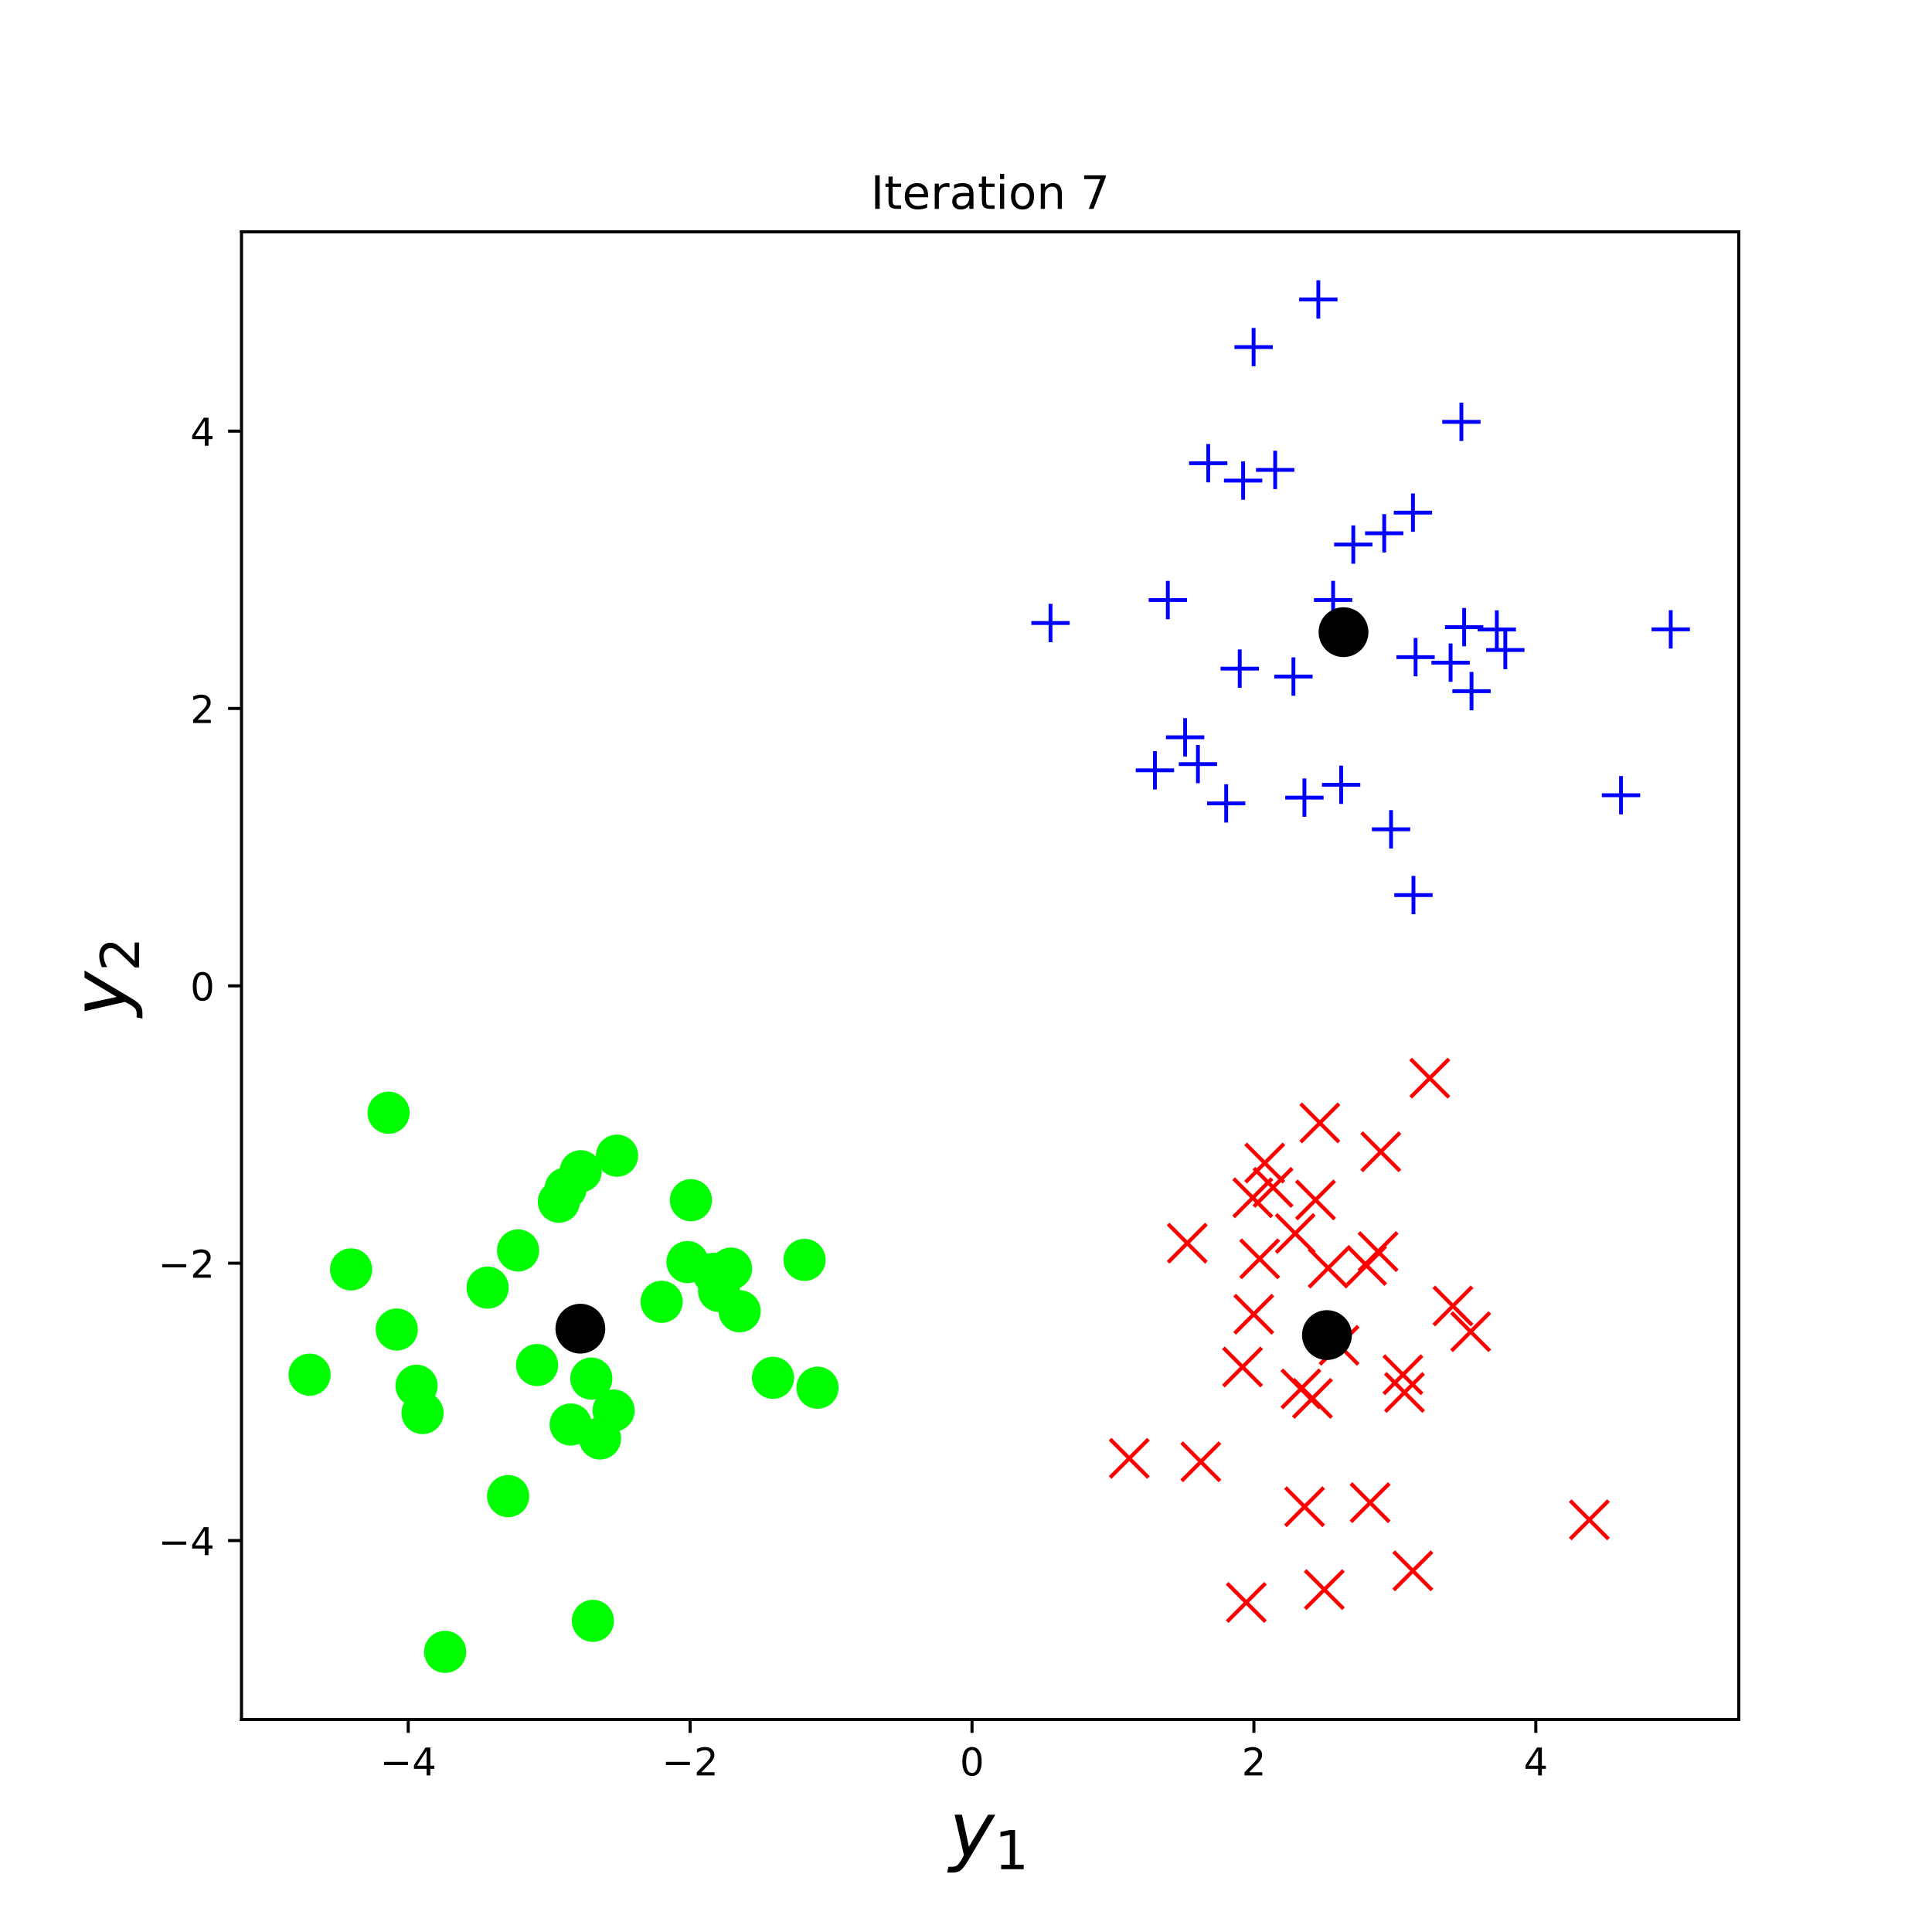
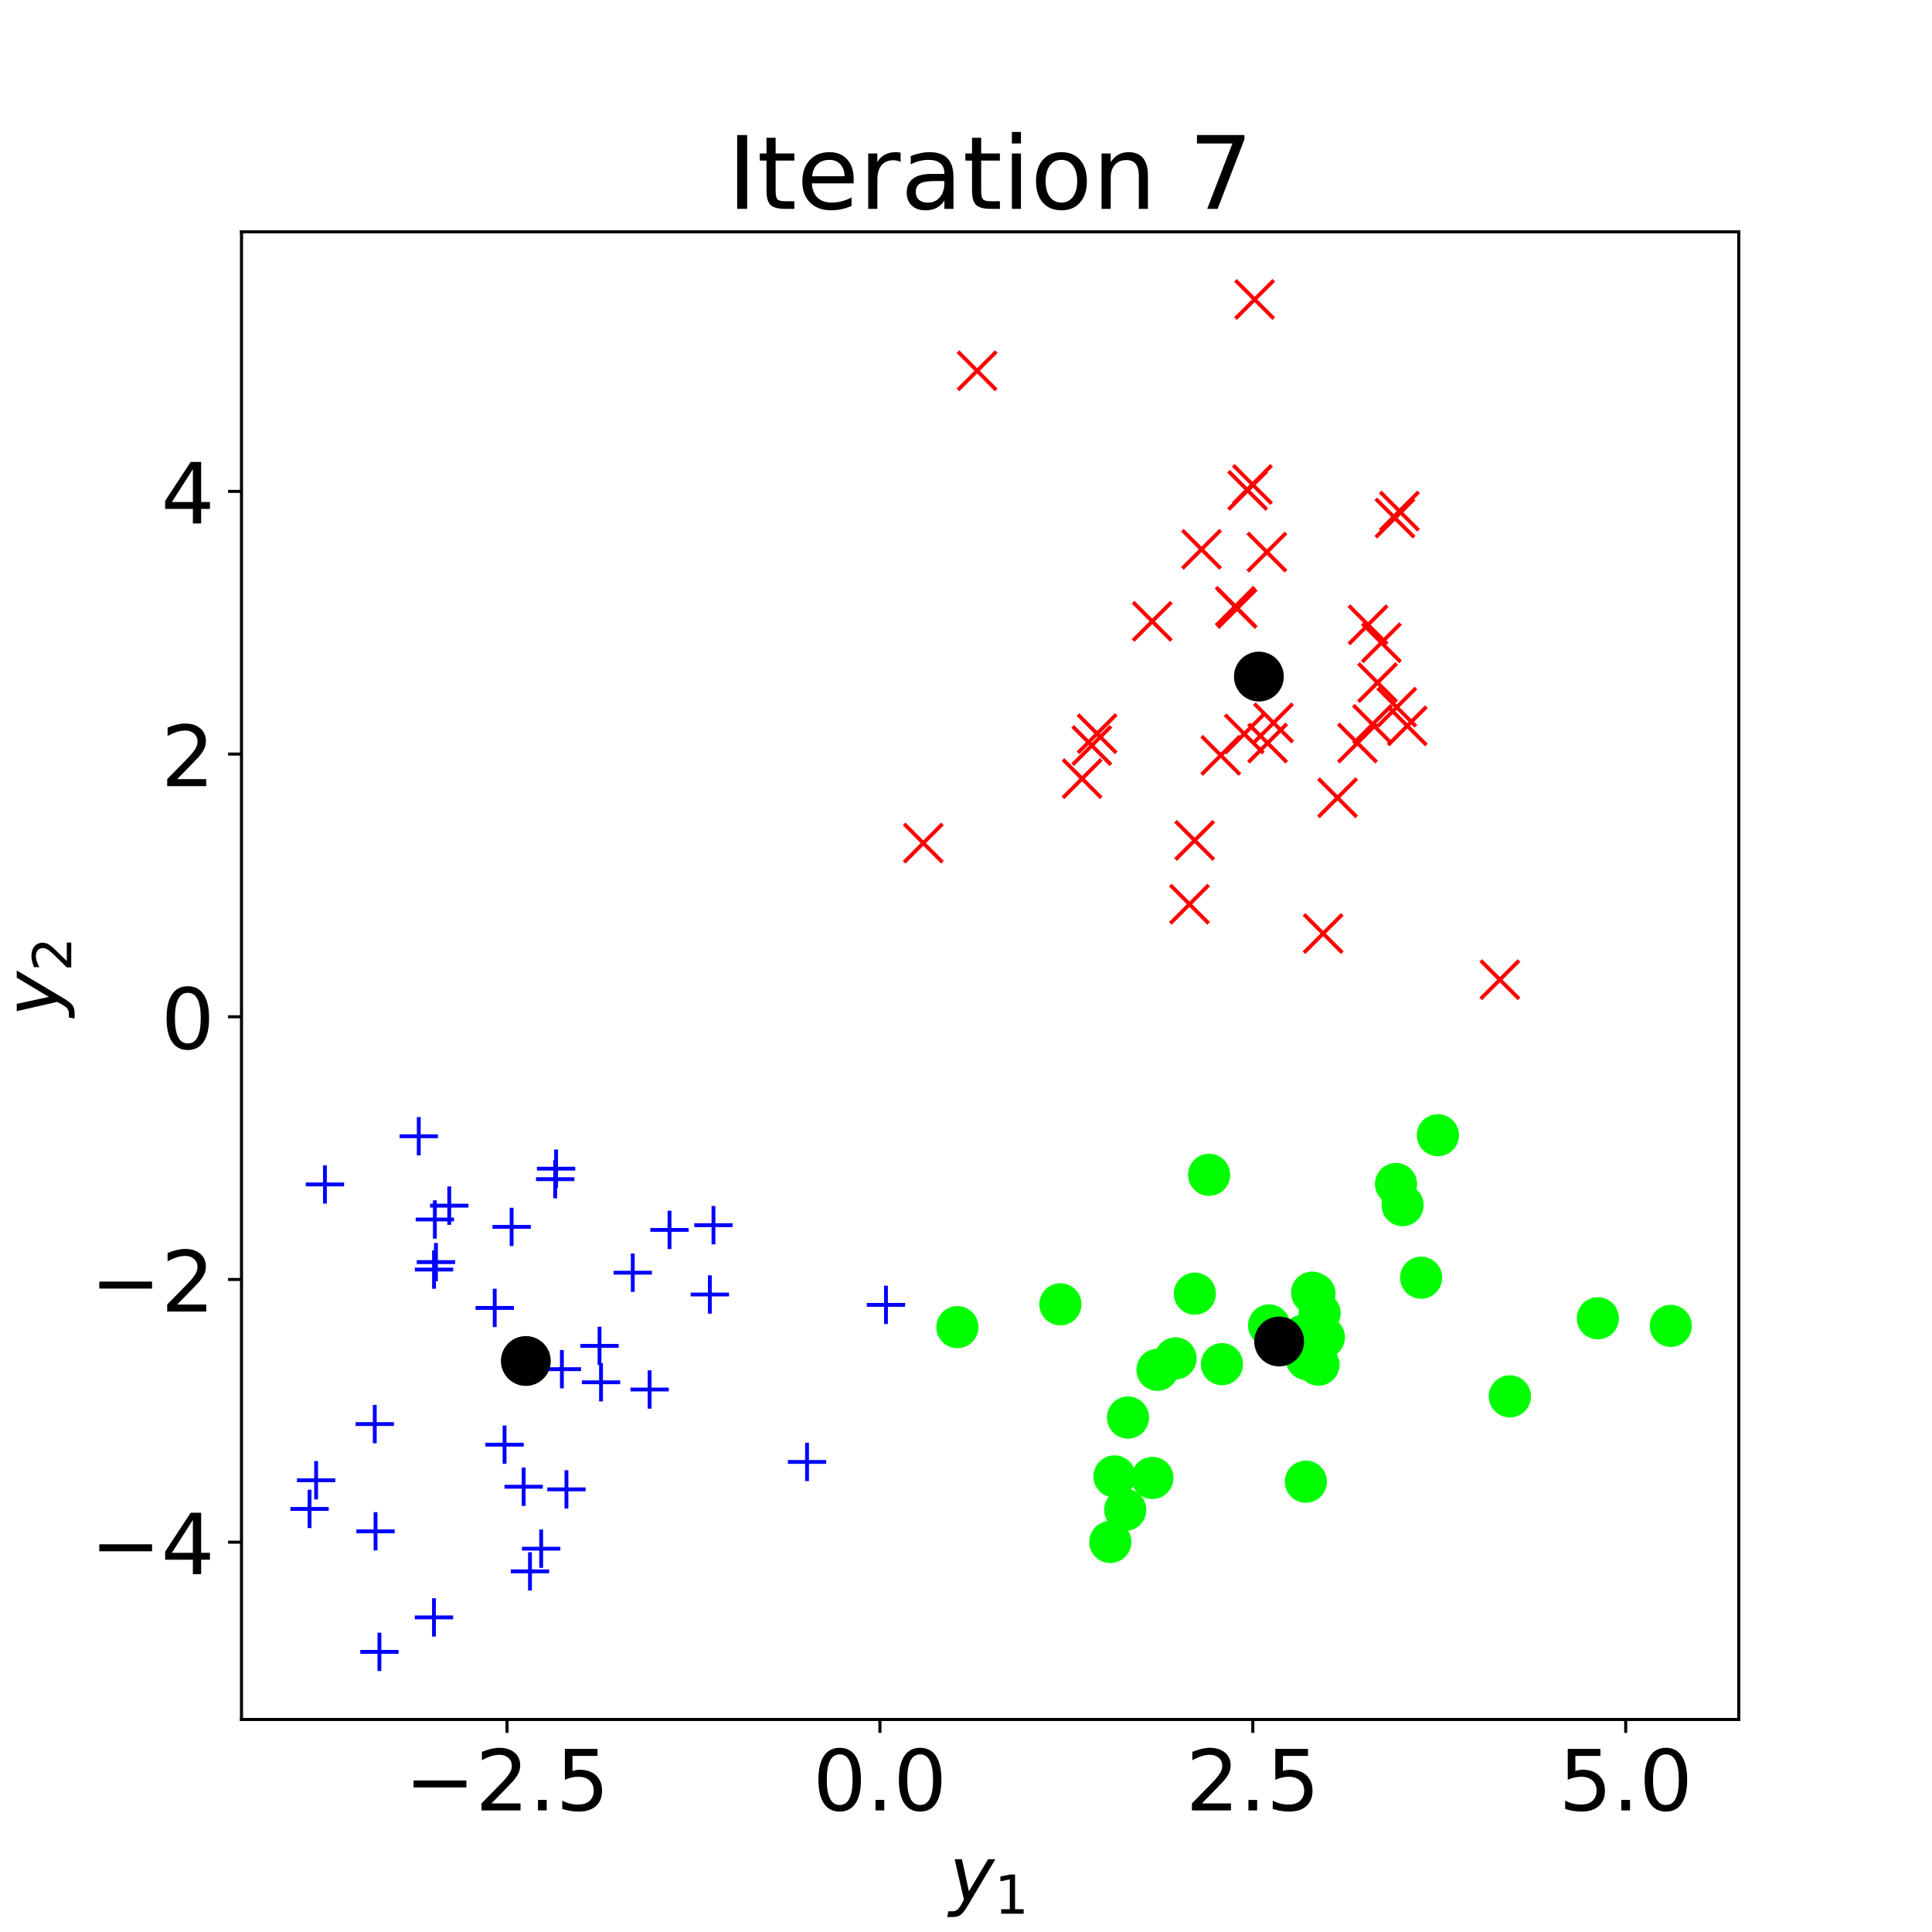
<svg xmlns="http://www.w3.org/2000/svg" xmlns:xlink="http://www.w3.org/1999/xlink" width="504pt" height="504pt" viewBox="0 0 504 504" version="1.1">
  <defs>
    <style type="text/css">*{stroke-linejoin: round; stroke-linecap: butt}</style>
  </defs>
  <g id="figure_1">
    <g id="patch_1">
      <path d="M 0 504  L 504 504  L 504 0  L 0 0  L 0 504  z " style="fill: none" />
    </g>
    <g id="axes_1">
      <g id="patch_2">
        <path d="M 63 448.56  L 453.6 448.56  L 453.6 60.48  L 63 60.48  L 63 448.56  z " style="fill: none" />
      </g>
      <g id="matplotlib.axis_1">
        <g id="xtick_1">
          <g id="line2d_1">
            <defs>
-               <path id="m015a299279" d="M 0 0  L 0 3.5  " style="stroke: #000000; stroke-width: 0.8" />
+               <path id="mde40e87db3" d="M 0 0  L 0 3.5  " style="stroke: #000000; stroke-width: 0.8" />
            </defs>
            <g>
-               <use xlink:href="#m015a299279" x="106.492" y="448.56" style="stroke: #000000; stroke-width: 0.8" />
+               <use xlink:href="#mde40e87db3" x="132.27" y="448.56" style="stroke: #000000; stroke-width: 0.8" />
            </g>
          </g>
          <g id="text_1">
-             <g transform="translate(99.12061 463.1584) scale(0.1 -0.1)">
+             <g transform="translate(105.5589 472.2766) scale(0.22 -0.22)">
              <defs>
                <path id="DejaVuSans-2212" d="M 678 2272  L 4684 2272  L 4684 1741  L 678 1741  L 678 2272  z " transform="scale(0.015625)" />
-                 <path id="DejaVuSans-34" d="M 2419 4116  L 825 1625  L 2419 1625  L 2419 4116  z M 2253 4666  L 3047 4666  L 3047 1625  L 3713 1625  L 3713 1100  L 3047 1100  L 3047 0  L 2419 0  L 2419 1100  L 313 1100  L 313 1709  L 2253 4666  z " transform="scale(0.015625)" />
-               </defs>
-               <use xlink:href="#DejaVuSans-2212" />
-               <use xlink:href="#DejaVuSans-34" x="83.789" />
-             </g>
-           </g>
-         </g>
-         <g id="xtick_2">
-           <g id="line2d_2">
-             <g>
-               <use xlink:href="#m015a299279" x="180.03" y="448.56" style="stroke: #000000; stroke-width: 0.8" />
-             </g>
-           </g>
-           <g id="text_2">
-             <g transform="translate(172.6587 463.1584) scale(0.1 -0.1)">
-               <defs>
                <path id="DejaVuSans-32" d="M 1228 531  L 3431 531  L 3431 0  L 469 0  L 469 531  Q 828 903 1448 1529  Q 2069 2156 2228 2338  Q 2531 2678 2651 2914  Q 2772 3150 2772 3378  Q 2772 3750 2511 3984  Q 2250 4219 1831 4219  Q 1534 4219 1204 4116  Q 875 4013 500 3803  L 500 4441  Q 881 4594 1212 4672  Q 1544 4750 1819 4750  Q 2544 4750 2975 4387  Q 3406 4025 3406 3419  Q 3406 3131 3298 2873  Q 3191 2616 2906 2266  Q 2828 2175 2409 1742  Q 1991 1309 1228 531  z " transform="scale(0.015625)" />
+                 <path id="DejaVuSans-2e" d="M 684 794  L 1344 794  L 1344 0  L 684 0  L 684 794  z " transform="scale(0.015625)" />
+                 <path id="DejaVuSans-35" d="M 691 4666  L 3169 4666  L 3169 4134  L 1269 4134  L 1269 2991  Q 1406 3038 1543 3061  Q 1681 3084 1819 3084  Q 2600 3084 3056 2656  Q 3513 2228 3513 1497  Q 3513 744 3044 326  Q 2575 -91 1722 -91  Q 1428 -91 1123 -41  Q 819 9 494 109  L 494 744  Q 775 591 1075 516  Q 1375 441 1709 441  Q 2250 441 2565 725  Q 2881 1009 2881 1497  Q 2881 1984 2565 2268  Q 2250 2553 1709 2553  Q 1456 2553 1204 2497  Q 953 2441 691 2322  L 691 4666  z " transform="scale(0.015625)" />
              </defs>
              <use xlink:href="#DejaVuSans-2212" />
              <use xlink:href="#DejaVuSans-32" x="83.789" />
-             </g>
-           </g>
-         </g>
-         <g id="xtick_3">
-           <g id="line2d_3">
-             <g>
-               <use xlink:href="#m015a299279" x="253.568" y="448.56" style="stroke: #000000; stroke-width: 0.8" />
-             </g>
-           </g>
-           <g id="text_3">
-             <g transform="translate(250.3866 463.1584) scale(0.1 -0.1)">
+               <use xlink:href="#DejaVuSans-2e" x="147.412" />
+               <use xlink:href="#DejaVuSans-35" x="179.199" />
+             </g>
+           </g>
+         </g>
+         <g id="xtick_2">
+           <g id="line2d_2">
+             <g>
+               <use xlink:href="#mde40e87db3" x="229.545" y="448.56" style="stroke: #000000; stroke-width: 0.8" />
+             </g>
+           </g>
+           <g id="text_2">
+             <g transform="translate(212.052 472.2766) scale(0.22 -0.22)">
              <defs>
                <path id="DejaVuSans-30" d="M 2034 4250  Q 1547 4250 1301 3770  Q 1056 3291 1056 2328  Q 1056 1369 1301 889  Q 1547 409 2034 409  Q 2525 409 2770 889  Q 3016 1369 3016 2328  Q 3016 3291 2770 3770  Q 2525 4250 2034 4250  z M 2034 4750  Q 2819 4750 3233 4129  Q 3647 3509 3647 2328  Q 3647 1150 3233 529  Q 2819 -91 2034 -91  Q 1250 -91 836 529  Q 422 1150 422 2328  Q 422 3509 836 4129  Q 1250 4750 2034 4750  z " transform="scale(0.015625)" />
              </defs>
              <use xlink:href="#DejaVuSans-30" />
+               <use xlink:href="#DejaVuSans-2e" x="63.623" />
+               <use xlink:href="#DejaVuSans-30" x="95.41" />
+             </g>
+           </g>
+         </g>
+         <g id="xtick_3">
+           <g id="line2d_3">
+             <g>
+               <use xlink:href="#mde40e87db3" x="326.821" y="448.56" style="stroke: #000000; stroke-width: 0.8" />
+             </g>
+           </g>
+           <g id="text_3">
+             <g transform="translate(309.3275 472.2766) scale(0.22 -0.22)">
+               <use xlink:href="#DejaVuSans-32" />
+               <use xlink:href="#DejaVuSans-2e" x="63.623" />
+               <use xlink:href="#DejaVuSans-35" x="95.41" />
            </g>
          </g>
        </g>
        <g id="xtick_4">
          <g id="line2d_4">
            <g>
-               <use xlink:href="#m015a299279" x="327.106" y="448.56" style="stroke: #000000; stroke-width: 0.8" />
+               <use xlink:href="#mde40e87db3" x="424.096" y="448.56" style="stroke: #000000; stroke-width: 0.8" />
            </g>
          </g>
          <g id="text_4">
-             <g transform="translate(323.9247 463.1584) scale(0.1 -0.1)">
-               <use xlink:href="#DejaVuSans-32" />
-             </g>
-           </g>
-         </g>
-         <g id="xtick_5">
-           <g id="line2d_5">
-             <g>
-               <use xlink:href="#m015a299279" x="400.644" y="448.56" style="stroke: #000000; stroke-width: 0.8" />
-             </g>
-           </g>
-           <g id="text_5">
-             <g transform="translate(397.4627 463.1584) scale(0.1 -0.1)">
-               <use xlink:href="#DejaVuSans-34" />
-             </g>
-           </g>
-         </g>
-         <g id="text_6">
-           <g transform="translate(247.6 484.3944) scale(0.2 -0.2)">
+             <g transform="translate(406.603 472.2766) scale(0.22 -0.22)">
+               <use xlink:href="#DejaVuSans-35" />
+               <use xlink:href="#DejaVuSans-2e" x="63.623" />
+               <use xlink:href="#DejaVuSans-30" x="95.41" />
+             </g>
+           </g>
+         </g>
+         <g id="text_5">
+           <g transform="translate(247.6 496.0081) scale(0.2 -0.2)">
            <defs>
              <path id="DejaVuSans-Oblique-79" d="M 1588 -325  Q 1188 -997 936 -1164  Q 684 -1331 294 -1331  L -159 -1331  L -63 -850  L 269 -850  Q 509 -850 678 -719  Q 847 -588 1056 -206  L 1234 128  L 459 3500  L 1069 3500  L 1650 819  L 3256 3500  L 3859 3500  L 1588 -325  z " transform="scale(0.015625)" />
              <path id="DejaVuSans-31" d="M 794 531  L 1825 531  L 1825 4091  L 703 3866  L 703 4441  L 1819 4666  L 2450 4666  L 2450 531  L 3481 531  L 3481 0  L 794 0  L 794 531  z " transform="scale(0.015625)" />
            </defs>
            <use xlink:href="#DejaVuSans-Oblique-79" transform="translate(0 0.3125)" />
            <use xlink:href="#DejaVuSans-31" transform="translate(59.17969 -16.09375) scale(0.7)" />
          </g>
        </g>
      </g>
      <g id="matplotlib.axis_2">
        <g id="ytick_1">
-           <g id="line2d_6">
+           <g id="line2d_5">
            <defs>
-               <path id="me11a5c5ccf" d="M 0 0  L -3.5 0  " style="stroke: #000000; stroke-width: 0.8" />
+               <path id="m3fab6832f1" d="M 0 0  L -3.5 0  " style="stroke: #000000; stroke-width: 0.8" />
            </defs>
            <g>
-               <use xlink:href="#me11a5c5ccf" x="63" y="401.885" style="stroke: #000000; stroke-width: 0.8" />
-             </g>
-           </g>
-           <g id="text_7">
-             <g transform="translate(41.25781 405.6845) scale(0.1 -0.1)">
+               <use xlink:href="#m3fab6832f1" x="63" y="402.308" style="stroke: #000000; stroke-width: 0.8" />
+             </g>
+           </g>
+           <g id="text_6">
+             <g transform="translate(23.56719 410.6658) scale(0.22 -0.22)">
+               <defs>
+                 <path id="DejaVuSans-34" d="M 2419 4116  L 825 1625  L 2419 1625  L 2419 4116  z M 2253 4666  L 3047 4666  L 3047 1625  L 3713 1625  L 3713 1100  L 3047 1100  L 3047 0  L 2419 0  L 2419 1100  L 313 1100  L 313 1709  L 2253 4666  z " transform="scale(0.015625)" />
+               </defs>
              <use xlink:href="#DejaVuSans-2212" />
              <use xlink:href="#DejaVuSans-34" x="83.789" />
            </g>
          </g>
        </g>
        <g id="ytick_2">
-           <g id="line2d_7">
-             <g>
-               <use xlink:href="#me11a5c5ccf" x="63" y="329.53" style="stroke: #000000; stroke-width: 0.8" />
-             </g>
-           </g>
-           <g id="text_8">
-             <g transform="translate(41.25781 333.3295) scale(0.1 -0.1)">
+           <g id="line2d_6">
+             <g>
+               <use xlink:href="#m3fab6832f1" x="63" y="333.777" style="stroke: #000000; stroke-width: 0.8" />
+             </g>
+           </g>
+           <g id="text_7">
+             <g transform="translate(23.56719 342.1357) scale(0.22 -0.22)">
              <use xlink:href="#DejaVuSans-2212" />
              <use xlink:href="#DejaVuSans-32" x="83.789" />
            </g>
          </g>
        </g>
        <g id="ytick_3">
+           <g id="line2d_7">
+             <g>
+               <use xlink:href="#m3fab6832f1" x="63" y="265.247" style="stroke: #000000; stroke-width: 0.8" />
+             </g>
+           </g>
+           <g id="text_8">
+             <g transform="translate(42.0025 273.6055) scale(0.22 -0.22)">
+               <use xlink:href="#DejaVuSans-30" />
+             </g>
+           </g>
+         </g>
+         <g id="ytick_4">
          <g id="line2d_8">
            <g>
-               <use xlink:href="#me11a5c5ccf" x="63" y="257.175" style="stroke: #000000; stroke-width: 0.8" />
+               <use xlink:href="#m3fab6832f1" x="63" y="196.717" style="stroke: #000000; stroke-width: 0.8" />
            </g>
          </g>
          <g id="text_9">
-             <g transform="translate(49.6375 260.9744) scale(0.1 -0.1)">
-               <use xlink:href="#DejaVuSans-30" />
-             </g>
-           </g>
-         </g>
-         <g id="ytick_4">
+             <g transform="translate(42.0025 205.0753) scale(0.22 -0.22)">
+               <use xlink:href="#DejaVuSans-32" />
+             </g>
+           </g>
+         </g>
+         <g id="ytick_5">
          <g id="line2d_9">
            <g>
-               <use xlink:href="#me11a5c5ccf" x="63" y="184.82" style="stroke: #000000; stroke-width: 0.8" />
+               <use xlink:href="#m3fab6832f1" x="63" y="128.187" style="stroke: #000000; stroke-width: 0.8" />
            </g>
          </g>
          <g id="text_10">
-             <g transform="translate(49.6375 188.6193) scale(0.1 -0.1)">
-               <use xlink:href="#DejaVuSans-32" />
-             </g>
-           </g>
-         </g>
-         <g id="ytick_5">
-           <g id="line2d_10">
-             <g>
-               <use xlink:href="#me11a5c5ccf" x="63" y="112.465" style="stroke: #000000; stroke-width: 0.8" />
-             </g>
-           </g>
-           <g id="text_11">
-             <g transform="translate(49.6375 116.2642) scale(0.1 -0.1)">
+             <g transform="translate(42.0025 136.5451) scale(0.22 -0.22)">
              <use xlink:href="#DejaVuSans-34" />
            </g>
          </g>
        </g>
-         <g id="text_12">
-           <g transform="translate(33.05781 265.22) rotate(-90) scale(0.2 -0.2)">
+         <g id="text_11">
+           <g transform="translate(15.36719 265.22) rotate(-90) scale(0.2 -0.2)">
            <use xlink:href="#DejaVuSans-Oblique-79" transform="translate(0 0.3125)" />
            <use xlink:href="#DejaVuSans-32" transform="translate(59.17969 -16.09375) scale(0.7)" />
          </g>
        </g>
      </g>
+       <g id="line2d_10">
+         <defs>
+           <path id="m9a514030f9" d="M -5 5  L 5 -5  M -5 -5  L 5 5  " style="stroke: #ff0000" />
+         </defs>
+         <g clip-path="url(#p993fd4b9e6)">
+           <use xlink:href="#m9a514030f9" x="318.463" y="197.049" style="fill: #ff0000; stroke: #ff0000" />
+           <use xlink:href="#m9a514030f9" x="356.879" y="162.999" style="fill: #ff0000; stroke: #ff0000" />
+           <use xlink:href="#m9a514030f9" x="284.814" y="194.484" style="fill: #ff0000; stroke: #ff0000" />
+           <use xlink:href="#m9a514030f9" x="286.198" y="191.396" style="fill: #ff0000; stroke: #ff0000" />
+           <use xlink:href="#m9a514030f9" x="359.356" y="178.076" style="fill: #ff0000; stroke: #ff0000" />
+           <use xlink:href="#m9a514030f9" x="240.861" y="219.935" style="fill: #ff0000; stroke: #ff0000" />
+           <use xlink:href="#m9a514030f9" x="330.485" y="144.023" style="fill: #ff0000; stroke: #ff0000" />
+           <use xlink:href="#m9a514030f9" x="322.719" y="158.737" style="fill: #ff0000; stroke: #ff0000" />
+           <use xlink:href="#m9a514030f9" x="364.378" y="184.489" style="fill: #ff0000; stroke: #ff0000" />
+           <use xlink:href="#m9a514030f9" x="358.052" y="188.967" style="fill: #ff0000; stroke: #ff0000" />
+           <use xlink:href="#m9a514030f9" x="360.37" y="167.666" style="fill: #ff0000; stroke: #ff0000" />
+           <use xlink:href="#m9a514030f9" x="322.243" y="158.167" style="fill: #ff0000; stroke: #ff0000" />
+           <use xlink:href="#m9a514030f9" x="365.061" y="133.333" style="fill: #ff0000; stroke: #ff0000" />
+           <use xlink:href="#m9a514030f9" x="330.679" y="193.844" style="fill: #ff0000; stroke: #ff0000" />
+           <use xlink:href="#m9a514030f9" x="282.285" y="203.123" style="fill: #ff0000; stroke: #ff0000" />
+           <use xlink:href="#m9a514030f9" x="311.647" y="219.236" style="fill: #ff0000; stroke: #ff0000" />
+           <use xlink:href="#m9a514030f9" x="326.725" y="126.376" style="fill: #ff0000; stroke: #ff0000" />
+           <use xlink:href="#m9a514030f9" x="313.434" y="143.299" style="fill: #ff0000; stroke: #ff0000" />
+           <use xlink:href="#m9a514030f9" x="300.586" y="162.092" style="fill: #ff0000; stroke: #ff0000" />
+           <use xlink:href="#m9a514030f9" x="324.589" y="191.451" style="fill: #ff0000; stroke: #ff0000" />
+           <use xlink:href="#m9a514030f9" x="310.309" y="235.885" style="fill: #ff0000; stroke: #ff0000" />
+           <use xlink:href="#m9a514030f9" x="348.923" y="208.111" style="fill: #ff0000; stroke: #ff0000" />
+           <use xlink:href="#m9a514030f9" x="354.122" y="193.831" style="fill: #ff0000; stroke: #ff0000" />
+           <use xlink:href="#m9a514030f9" x="327.291" y="78.12" style="fill: #ff0000; stroke: #ff0000" />
+           <use xlink:href="#m9a514030f9" x="325.473" y="127.928" style="fill: #ff0000; stroke: #ff0000" />
+           <use xlink:href="#m9a514030f9" x="332.223" y="188.58" style="fill: #ff0000; stroke: #ff0000" />
+           <use xlink:href="#m9a514030f9" x="367.116" y="189.36" style="fill: #ff0000; stroke: #ff0000" />
+           <use xlink:href="#m9a514030f9" x="254.895" y="96.731" style="fill: #ff0000; stroke: #ff0000" />
+           <use xlink:href="#m9a514030f9" x="345.171" y="243.53" style="fill: #ff0000; stroke: #ff0000" />
+           <use xlink:href="#m9a514030f9" x="363.904" y="135.144" style="fill: #ff0000; stroke: #ff0000" />
+           <use xlink:href="#m9a514030f9" x="391.27" y="255.572" style="fill: #ff0000; stroke: #ff0000" />
+         </g>
+       </g>
      <g id="line2d_11">
        <defs>
-           <path id="mf05359ab37" d="M -5 5  L 5 -5  M -5 -5  L 5 5  " style="stroke: #ff0000" />
+           <path id="md531881def" d="M 0 5  C 1.326 5 2.598 4.473 3.536 3.536  C 4.473 2.598 5 1.326 5 0  C 5 -1.326 4.473 -2.598 3.536 -3.536  C 2.598 -4.473 1.326 -5 0 -5  C -1.326 -5 -2.598 -4.473 -3.536 -3.536  C -4.473 -2.598 -5 -1.326 -5 0  C -5 1.326 -4.473 2.598 -3.536 3.536  C -2.598 4.473 -1.326 5 0 5  z " style="stroke: #00ff00" />
        </defs>
-         <g clip-path="url(#pa835614f18)">
-           <use xlink:href="#mf05359ab37" x="343.177" y="313.03" style="fill: #ff0000; stroke: #ff0000" />
-           <use xlink:href="#mf05359ab37" x="329.929" y="303.399" style="fill: #ff0000; stroke: #ff0000" />
-           <use xlink:href="#mf05359ab37" x="359.493" y="326.508" style="fill: #ff0000; stroke: #ff0000" />
-           <use xlink:href="#mf05359ab37" x="326.811" y="312.461" style="fill: #ff0000; stroke: #ff0000" />
-           <use xlink:href="#mf05359ab37" x="327.068" y="342.84" style="fill: #ff0000; stroke: #ff0000" />
-           <use xlink:href="#mf05359ab37" x="349.322" y="350.949" style="fill: #ff0000; stroke: #ff0000" />
-           <use xlink:href="#mf05359ab37" x="328.606" y="328.388" style="fill: #ff0000; stroke: #ff0000" />
-           <use xlink:href="#mf05359ab37" x="372.982" y="281.261" style="fill: #ff0000; stroke: #ff0000" />
-           <use xlink:href="#mf05359ab37" x="342.373" y="364.794" style="fill: #ff0000; stroke: #ff0000" />
-           <use xlink:href="#mf05359ab37" x="357.422" y="392.001" style="fill: #ff0000; stroke: #ff0000" />
-           <use xlink:href="#mf05359ab37" x="294.593" y="380.44" style="fill: #ff0000; stroke: #ff0000" />
-           <use xlink:href="#mf05359ab37" x="337.881" y="321.783" style="fill: #ff0000; stroke: #ff0000" />
-           <use xlink:href="#mf05359ab37" x="366.382" y="363.246" style="fill: #ff0000; stroke: #ff0000" />
-           <use xlink:href="#mf05359ab37" x="313.257" y="381.326" style="fill: #ff0000; stroke: #ff0000" />
-           <use xlink:href="#mf05359ab37" x="339.362" y="362.32" style="fill: #ff0000; stroke: #ff0000" />
-           <use xlink:href="#mf05359ab37" x="325.119" y="418.034" style="fill: #ff0000; stroke: #ff0000" />
-           <use xlink:href="#mf05359ab37" x="345.472" y="414.684" style="fill: #ff0000; stroke: #ff0000" />
-           <use xlink:href="#mf05359ab37" x="309.716" y="324.311" style="fill: #ff0000; stroke: #ff0000" />
-           <use xlink:href="#mf05359ab37" x="332.092" y="309.755" style="fill: #ff0000; stroke: #ff0000" />
-           <use xlink:href="#mf05359ab37" x="344.304" y="292.938" style="fill: #ff0000; stroke: #ff0000" />
-           <use xlink:href="#mf05359ab37" x="346.483" y="330.8" style="fill: #ff0000; stroke: #ff0000" />
-           <use xlink:href="#mf05359ab37" x="324.14" y="356.599" style="fill: #ff0000; stroke: #ff0000" />
-           <use xlink:href="#mf05359ab37" x="368.564" y="409.783" style="fill: #ff0000; stroke: #ff0000" />
-           <use xlink:href="#mf05359ab37" x="383.646" y="347.402" style="fill: #ff0000; stroke: #ff0000" />
-           <use xlink:href="#mf05359ab37" x="414.615" y="396.48" style="fill: #ff0000; stroke: #ff0000" />
-           <use xlink:href="#mf05359ab37" x="356.493" y="330.116" style="fill: #ff0000; stroke: #ff0000" />
-           <use xlink:href="#mf05359ab37" x="340.318" y="393.059" style="fill: #ff0000; stroke: #ff0000" />
-           <use xlink:href="#mf05359ab37" x="365.976" y="358.621" style="fill: #ff0000; stroke: #ff0000" />
-           <use xlink:href="#mf05359ab37" x="360.205" y="300.464" style="fill: #ff0000; stroke: #ff0000" />
-           <use xlink:href="#mf05359ab37" x="379.021" y="340.682" style="fill: #ff0000; stroke: #ff0000" />
+         <g clip-path="url(#p993fd4b9e6)">
+           <use xlink:href="#md531881def" x="249.75" y="346.211" style="fill: #00ff00; stroke: #00ff00" />
+           <use xlink:href="#md531881def" x="306.659" y="354.361" style="fill: #00ff00; stroke: #00ff00" />
+           <use xlink:href="#md531881def" x="293.536" y="393.883" style="fill: #00ff00; stroke: #00ff00" />
+           <use xlink:href="#md531881def" x="290.742" y="385.154" style="fill: #00ff00; stroke: #00ff00" />
+           <use xlink:href="#md531881def" x="300.623" y="385.553" style="fill: #00ff00; stroke: #00ff00" />
+           <use xlink:href="#md531881def" x="276.621" y="340.253" style="fill: #00ff00; stroke: #00ff00" />
+           <use xlink:href="#md531881def" x="318.768" y="355.867" style="fill: #00ff00; stroke: #00ff00" />
+           <use xlink:href="#md531881def" x="345.355" y="348.877" style="fill: #00ff00; stroke: #00ff00" />
+           <use xlink:href="#md531881def" x="370.727" y="333.317" style="fill: #00ff00; stroke: #00ff00" />
+           <use xlink:href="#md531881def" x="375.102" y="296.145" style="fill: #00ff00; stroke: #00ff00" />
+           <use xlink:href="#md531881def" x="435.845" y="345.886" style="fill: #00ff00; stroke: #00ff00" />
+           <use xlink:href="#md531881def" x="315.422" y="306.473" style="fill: #00ff00; stroke: #00ff00" />
+           <use xlink:href="#md531881def" x="344.233" y="342.567" style="fill: #00ff00; stroke: #00ff00" />
+           <use xlink:href="#md531881def" x="331.077" y="345.763" style="fill: #00ff00; stroke: #00ff00" />
+           <use xlink:href="#md531881def" x="339.901" y="348.462" style="fill: #00ff00; stroke: #00ff00" />
+           <use xlink:href="#md531881def" x="364.173" y="308.875" style="fill: #00ff00; stroke: #00ff00" />
+           <use xlink:href="#md531881def" x="393.88" y="364.271" style="fill: #00ff00; stroke: #00ff00" />
+           <use xlink:href="#md531881def" x="365.888" y="314.385" style="fill: #00ff00; stroke: #00ff00" />
+           <use xlink:href="#md531881def" x="311.7" y="337.483" style="fill: #00ff00; stroke: #00ff00" />
+           <use xlink:href="#md531881def" x="342.293" y="337.216" style="fill: #00ff00; stroke: #00ff00" />
+           <use xlink:href="#md531881def" x="289.64" y="402.251" style="fill: #00ff00; stroke: #00ff00" />
+           <use xlink:href="#md531881def" x="340.893" y="354.541" style="fill: #00ff00; stroke: #00ff00" />
+           <use xlink:href="#md531881def" x="301.957" y="357.344" style="fill: #00ff00; stroke: #00ff00" />
+           <use xlink:href="#md531881def" x="342.908" y="337.512" style="fill: #00ff00; stroke: #00ff00" />
+           <use xlink:href="#md531881def" x="340.661" y="386.525" style="fill: #00ff00; stroke: #00ff00" />
+           <use xlink:href="#md531881def" x="343.959" y="355.994" style="fill: #00ff00; stroke: #00ff00" />
+           <use xlink:href="#md531881def" x="294.262" y="369.79" style="fill: #00ff00; stroke: #00ff00" />
+           <use xlink:href="#md531881def" x="416.831" y="343.904" style="fill: #00ff00; stroke: #00ff00" />
        </g>
      </g>
      <g id="line2d_12">
        <defs>
-           <path id="mb5809771e4" d="M 0 5  C 1.326 5 2.598 4.473 3.536 3.536  C 4.473 2.598 5 1.326 5 0  C 5 -1.326 4.473 -2.598 3.536 -3.536  C 2.598 -4.473 1.326 -5 0 -5  C -1.326 -5 -2.598 -4.473 -3.536 -3.536  C -4.473 -2.598 -5 -1.326 -5 0  C -5 1.326 -4.473 2.598 -3.536 3.536  C -2.598 4.473 -1.326 5 0 5  z " style="stroke: #00ff00" />
+           <path id="m071be87dd1" d="M -5 0  L 5 0  M 0 5  L 0 -5  " style="stroke: #0000ff" />
        </defs>
-         <g clip-path="url(#pa835614f18)">
-           <use xlink:href="#mb5809771e4" x="154.262" y="359.632" style="fill: #00ff00; stroke: #00ff00" />
-           <use xlink:href="#mb5809771e4" x="91.585" y="331.153" style="fill: #00ff00; stroke: #00ff00" />
-           <use xlink:href="#mb5809771e4" x="172.596" y="339.605" style="fill: #00ff00; stroke: #00ff00" />
-           <use xlink:href="#mb5809771e4" x="156.524" y="375.246" style="fill: #00ff00; stroke: #00ff00" />
-           <use xlink:href="#mb5809771e4" x="132.558" y="390.291" style="fill: #00ff00; stroke: #00ff00" />
-           <use xlink:href="#mb5809771e4" x="186.228" y="332.3" style="fill: #00ff00; stroke: #00ff00" />
-           <use xlink:href="#mb5809771e4" x="135.153" y="326.203" style="fill: #00ff00; stroke: #00ff00" />
-           <use xlink:href="#mb5809771e4" x="116.121" y="430.92" style="fill: #00ff00; stroke: #00ff00" />
-           <use xlink:href="#mb5809771e4" x="140.105" y="356.097" style="fill: #00ff00; stroke: #00ff00" />
-           <use xlink:href="#mb5809771e4" x="127.206" y="335.903" style="fill: #00ff00; stroke: #00ff00" />
-           <use xlink:href="#mb5809771e4" x="187.585" y="336.776" style="fill: #00ff00; stroke: #00ff00" />
-           <use xlink:href="#mb5809771e4" x="190.708" y="330.936" style="fill: #00ff00; stroke: #00ff00" />
-           <use xlink:href="#mb5809771e4" x="108.662" y="361.513" style="fill: #00ff00; stroke: #00ff00" />
-           <use xlink:href="#mb5809771e4" x="154.675" y="422.833" style="fill: #00ff00; stroke: #00ff00" />
-           <use xlink:href="#mb5809771e4" x="103.505" y="346.824" style="fill: #00ff00; stroke: #00ff00" />
-           <use xlink:href="#mb5809771e4" x="147.558" y="310.069" style="fill: #00ff00; stroke: #00ff00" />
-           <use xlink:href="#mb5809771e4" x="160.965" y="301.48" style="fill: #00ff00; stroke: #00ff00" />
-           <use xlink:href="#mb5809771e4" x="201.651" y="359.432" style="fill: #00ff00; stroke: #00ff00" />
-           <use xlink:href="#mb5809771e4" x="213.26" y="362.015" style="fill: #00ff00; stroke: #00ff00" />
-           <use xlink:href="#mb5809771e4" x="209.882" y="328.657" style="fill: #00ff00; stroke: #00ff00" />
-           <use xlink:href="#mb5809771e4" x="179.343" y="329.232" style="fill: #00ff00; stroke: #00ff00" />
-           <use xlink:href="#mb5809771e4" x="192.962" y="342.072" style="fill: #00ff00; stroke: #00ff00" />
-           <use xlink:href="#mb5809771e4" x="160.067" y="367.972" style="fill: #00ff00; stroke: #00ff00" />
-           <use xlink:href="#mb5809771e4" x="101.364" y="290.277" style="fill: #00ff00; stroke: #00ff00" />
-           <use xlink:href="#mb5809771e4" x="148.883" y="371.611" style="fill: #00ff00; stroke: #00ff00" />
-           <use xlink:href="#mb5809771e4" x="180.244" y="313.095" style="fill: #00ff00; stroke: #00ff00" />
-           <use xlink:href="#mb5809771e4" x="110.226" y="368.623" style="fill: #00ff00; stroke: #00ff00" />
-           <use xlink:href="#mb5809771e4" x="145.796" y="313.492" style="fill: #00ff00; stroke: #00ff00" />
-           <use xlink:href="#mb5809771e4" x="151.489" y="305.539" style="fill: #00ff00; stroke: #00ff00" />
-           <use xlink:href="#mb5809771e4" x="80.755" y="358.617" style="fill: #00ff00; stroke: #00ff00" />
+         <g clip-path="url(#p993fd4b9e6)">
+           <use xlink:href="#m071be87dd1" x="141.175" y="404.009" style="fill: #0000ff; stroke: #0000ff" />
+           <use xlink:href="#m071be87dd1" x="185.18" y="337.697" style="fill: #0000ff; stroke: #0000ff" />
+           <use xlink:href="#m071be87dd1" x="82.467" y="386.156" style="fill: #0000ff; stroke: #0000ff" />
+           <use xlink:href="#m071be87dd1" x="113.224" y="331.185" style="fill: #0000ff; stroke: #0000ff" />
+           <use xlink:href="#m071be87dd1" x="174.656" y="320.843" style="fill: #0000ff; stroke: #0000ff" />
+           <use xlink:href="#m071be87dd1" x="113.443" y="318.122" style="fill: #0000ff; stroke: #0000ff" />
+           <use xlink:href="#m071be87dd1" x="145.065" y="304.87" style="fill: #0000ff; stroke: #0000ff" />
+           <use xlink:href="#m071be87dd1" x="165.065" y="332.01" style="fill: #0000ff; stroke: #0000ff" />
+           <use xlink:href="#m071be87dd1" x="131.624" y="376.873" style="fill: #0000ff; stroke: #0000ff" />
+           <use xlink:href="#m071be87dd1" x="133.468" y="320.054" style="fill: #0000ff; stroke: #0000ff" />
+           <use xlink:href="#m071be87dd1" x="156.788" y="360.593" style="fill: #0000ff; stroke: #0000ff" />
+           <use xlink:href="#m071be87dd1" x="80.755" y="393.636" style="fill: #0000ff; stroke: #0000ff" />
+           <use xlink:href="#m071be87dd1" x="136.605" y="387.845" style="fill: #0000ff; stroke: #0000ff" />
+           <use xlink:href="#m071be87dd1" x="129.058" y="341.194" style="fill: #0000ff; stroke: #0000ff" />
+           <use xlink:href="#m071be87dd1" x="156.4" y="351.098" style="fill: #0000ff; stroke: #0000ff" />
+           <use xlink:href="#m071be87dd1" x="144.836" y="307.607" style="fill: #0000ff; stroke: #0000ff" />
+           <use xlink:href="#m071be87dd1" x="138.257" y="409.915" style="fill: #0000ff; stroke: #0000ff" />
+           <use xlink:href="#m071be87dd1" x="113.722" y="329.248" style="fill: #0000ff; stroke: #0000ff" />
+           <use xlink:href="#m071be87dd1" x="169.467" y="362.473" style="fill: #0000ff; stroke: #0000ff" />
+           <use xlink:href="#m071be87dd1" x="109.244" y="296.411" style="fill: #0000ff; stroke: #0000ff" />
+           <use xlink:href="#m071be87dd1" x="117.195" y="314.515" style="fill: #0000ff; stroke: #0000ff" />
+           <use xlink:href="#m071be87dd1" x="97.968" y="399.483" style="fill: #0000ff; stroke: #0000ff" />
+           <use xlink:href="#m071be87dd1" x="147.769" y="388.531" style="fill: #0000ff; stroke: #0000ff" />
+           <use xlink:href="#m071be87dd1" x="84.766" y="308.981" style="fill: #0000ff; stroke: #0000ff" />
+           <use xlink:href="#m071be87dd1" x="186.12" y="319.612" style="fill: #0000ff; stroke: #0000ff" />
+           <use xlink:href="#m071be87dd1" x="113.206" y="421.93" style="fill: #0000ff; stroke: #0000ff" />
+           <use xlink:href="#m071be87dd1" x="146.58" y="357.177" style="fill: #0000ff; stroke: #0000ff" />
+           <use xlink:href="#m071be87dd1" x="98.978" y="430.92" style="fill: #0000ff; stroke: #0000ff" />
+           <use xlink:href="#m071be87dd1" x="210.529" y="381.37" style="fill: #0000ff; stroke: #0000ff" />
+           <use xlink:href="#m071be87dd1" x="97.764" y="371.492" style="fill: #0000ff; stroke: #0000ff" />
+           <use xlink:href="#m071be87dd1" x="231.122" y="340.399" style="fill: #0000ff; stroke: #0000ff" />
        </g>
      </g>
      <g id="line2d_13">
        <defs>
-           <path id="m32eed8247d" d="M -5 0  L 5 0  M 0 5  L 0 -5  " style="stroke: #0000ff" />
+           <path id="mf89e8b17af" d="M 0 6  C 1.591 6 3.117 5.368 4.243 4.243  C 5.368 3.117 6 1.591 6 0  C 6 -1.591 5.368 -3.117 4.243 -4.243  C 3.117 -5.368 1.591 -6 0 -6  C -1.591 -6 -3.117 -5.368 -4.243 -4.243  C -5.368 -3.117 -6 -1.591 -6 0  C -6 1.591 -5.368 3.117 -4.243 4.243  C -3.117 5.368 -1.591 6 0 6  z " style="stroke: #000000" />
        </defs>
-         <g clip-path="url(#pa835614f18)">
-           <use xlink:href="#m32eed8247d" x="301.286" y="200.956" style="fill: #0000ff; stroke: #0000ff" />
-           <use xlink:href="#m32eed8247d" x="315.19" y="120.836" style="fill: #0000ff; stroke: #0000ff" />
-           <use xlink:href="#m32eed8247d" x="392.686" y="169.568" style="fill: #0000ff; stroke: #0000ff" />
-           <use xlink:href="#m32eed8247d" x="435.845" y="164.178" style="fill: #0000ff; stroke: #0000ff" />
-           <use xlink:href="#m32eed8247d" x="337.416" y="176.487" style="fill: #0000ff; stroke: #0000ff" />
-           <use xlink:href="#m32eed8247d" x="312.502" y="199.329" style="fill: #0000ff; stroke: #0000ff" />
-           <use xlink:href="#m32eed8247d" x="422.868" y="207.451" style="fill: #0000ff; stroke: #0000ff" />
-           <use xlink:href="#m32eed8247d" x="319.872" y="209.584" style="fill: #0000ff; stroke: #0000ff" />
-           <use xlink:href="#m32eed8247d" x="383.874" y="180.303" style="fill: #0000ff; stroke: #0000ff" />
-           <use xlink:href="#m32eed8247d" x="332.654" y="122.585" style="fill: #0000ff; stroke: #0000ff" />
-           <use xlink:href="#m32eed8247d" x="323.413" y="174.426" style="fill: #0000ff; stroke: #0000ff" />
-           <use xlink:href="#m32eed8247d" x="327.028" y="90.543" style="fill: #0000ff; stroke: #0000ff" />
-           <use xlink:href="#m32eed8247d" x="353.032" y="142.055" style="fill: #0000ff; stroke: #0000ff" />
-           <use xlink:href="#m32eed8247d" x="340.282" y="208.075" style="fill: #0000ff; stroke: #0000ff" />
-           <use xlink:href="#m32eed8247d" x="390.471" y="164.215" style="fill: #0000ff; stroke: #0000ff" />
-           <use xlink:href="#m32eed8247d" x="274.049" y="162.523" style="fill: #0000ff; stroke: #0000ff" />
-           <use xlink:href="#m32eed8247d" x="324.29" y="125.373" style="fill: #0000ff; stroke: #0000ff" />
-           <use xlink:href="#m32eed8247d" x="381.95" y="163.61" style="fill: #0000ff; stroke: #0000ff" />
-           <use xlink:href="#m32eed8247d" x="368.727" y="233.499" style="fill: #0000ff; stroke: #0000ff" />
-           <use xlink:href="#m32eed8247d" x="347.769" y="156.519" style="fill: #0000ff; stroke: #0000ff" />
-           <use xlink:href="#m32eed8247d" x="309.163" y="192.336" style="fill: #0000ff; stroke: #0000ff" />
-           <use xlink:href="#m32eed8247d" x="304.653" y="156.539" style="fill: #0000ff; stroke: #0000ff" />
-           <use xlink:href="#m32eed8247d" x="368.595" y="133.725" style="fill: #0000ff; stroke: #0000ff" />
-           <use xlink:href="#m32eed8247d" x="369.282" y="171.428" style="fill: #0000ff; stroke: #0000ff" />
-           <use xlink:href="#m32eed8247d" x="362.883" y="216.34" style="fill: #0000ff; stroke: #0000ff" />
-           <use xlink:href="#m32eed8247d" x="378.418" y="172.863" style="fill: #0000ff; stroke: #0000ff" />
-           <use xlink:href="#m32eed8247d" x="361.1" y="139.113" style="fill: #0000ff; stroke: #0000ff" />
-           <use xlink:href="#m32eed8247d" x="343.91" y="78.12" style="fill: #0000ff; stroke: #0000ff" />
-           <use xlink:href="#m32eed8247d" x="349.864" y="204.72" style="fill: #0000ff; stroke: #0000ff" />
-           <use xlink:href="#m32eed8247d" x="381.233" y="110.053" style="fill: #0000ff; stroke: #0000ff" />
-         </g>
-       </g>
-       <g id="line2d_14">
-         <defs>
-           <path id="m0243044e17" d="M 0 6  C 1.591 6 3.117 5.368 4.243 4.243  C 5.368 3.117 6 1.591 6 0  C 6 -1.591 5.368 -3.117 4.243 -4.243  C 3.117 -5.368 1.591 -6 0 -6  C -1.591 -6 -3.117 -5.368 -4.243 -4.243  C -5.368 -3.117 -6 -1.591 -6 0  C -6 1.591 -5.368 3.117 -4.243 4.243  C -3.117 5.368 -1.591 6 0 6  z " style="stroke: #000000" />
-         </defs>
-         <g clip-path="url(#pa835614f18)">
-           <use xlink:href="#m0243044e17" x="346.161" y="348.282" style="stroke: #000000" />
-           <use xlink:href="#m0243044e17" x="151.397" y="346.614" style="stroke: #000000" />
-           <use xlink:href="#m0243044e17" x="350.477" y="164.912" style="stroke: #000000" />
+         <g clip-path="url(#p993fd4b9e6)">
+           <use xlink:href="#mf89e8b17af" x="328.404" y="176.501" style="stroke: #000000" />
+           <use xlink:href="#mf89e8b17af" x="333.693" y="349.959" style="stroke: #000000" />
+           <use xlink:href="#mf89e8b17af" x="137.177" y="355.04" style="stroke: #000000" />
        </g>
      </g>
      <g id="patch_3">
        <path d="M 63 448.56  L 63 60.48  " style="fill: none; stroke: #000000; stroke-width: 0.8; stroke-linejoin: miter; stroke-linecap: square" />
      </g>
      <g id="patch_4">
        <path d="M 453.6 448.56  L 453.6 60.48  " style="fill: none; stroke: #000000; stroke-width: 0.8; stroke-linejoin: miter; stroke-linecap: square" />
      </g>
      <g id="patch_5">
        <path d="M 63 448.56  L 453.6 448.56  " style="fill: none; stroke: #000000; stroke-width: 0.8; stroke-linejoin: miter; stroke-linecap: square" />
      </g>
      <g id="patch_6">
        <path d="M 63 60.48  L 453.6 60.48  " style="fill: none; stroke: #000000; stroke-width: 0.8; stroke-linejoin: miter; stroke-linecap: square" />
      </g>
-       <g id="text_13">
-         <g transform="translate(227.1253 54.48) scale(0.12 -0.12)">
+       <g id="text_12">
+         <g transform="translate(189.7157 54.48) scale(0.264 -0.264)">
          <defs>
            <path id="DejaVuSans-49" d="M 628 4666  L 1259 4666  L 1259 0  L 628 0  L 628 4666  z " transform="scale(0.015625)" />
            <path id="DejaVuSans-74" d="M 1172 4494  L 1172 3500  L 2356 3500  L 2356 3053  L 1172 3053  L 1172 1153  Q 1172 725 1289 603  Q 1406 481 1766 481  L 2356 481  L 2356 0  L 1766 0  Q 1100 0 847 248  Q 594 497 594 1153  L 594 3053  L 172 3053  L 172 3500  L 594 3500  L 594 4494  L 1172 4494  z " transform="scale(0.015625)" />
            <path id="DejaVuSans-65" d="M 3597 1894  L 3597 1613  L 953 1613  Q 991 1019 1311 708  Q 1631 397 2203 397  Q 2534 397 2845 478  Q 3156 559 3463 722  L 3463 178  Q 3153 47 2828 -22  Q 2503 -91 2169 -91  Q 1331 -91 842 396  Q 353 884 353 1716  Q 353 2575 817 3079  Q 1281 3584 2069 3584  Q 2775 3584 3186 3129  Q 3597 2675 3597 1894  z M 3022 2063  Q 3016 2534 2758 2815  Q 2500 3097 2075 3097  Q 1594 3097 1305 2825  Q 1016 2553 972 2059  L 3022 2063  z " transform="scale(0.015625)" />
            <path id="DejaVuSans-72" d="M 2631 2963  Q 2534 3019 2420 3045  Q 2306 3072 2169 3072  Q 1681 3072 1420 2755  Q 1159 2438 1159 1844  L 1159 0  L 581 0  L 581 3500  L 1159 3500  L 1159 2956  Q 1341 3275 1631 3429  Q 1922 3584 2338 3584  Q 2397 3584 2469 3576  Q 2541 3569 2628 3553  L 2631 2963  z " transform="scale(0.015625)" />
            <path id="DejaVuSans-61" d="M 2194 1759  Q 1497 1759 1228 1600  Q 959 1441 959 1056  Q 959 750 1161 570  Q 1363 391 1709 391  Q 2188 391 2477 730  Q 2766 1069 2766 1631  L 2766 1759  L 2194 1759  z M 3341 1997  L 3341 0  L 2766 0  L 2766 531  Q 2569 213 2275 61  Q 1981 -91 1556 -91  Q 1019 -91 701 211  Q 384 513 384 1019  Q 384 1609 779 1909  Q 1175 2209 1959 2209  L 2766 2209  L 2766 2266  Q 2766 2663 2505 2880  Q 2244 3097 1772 3097  Q 1472 3097 1187 3025  Q 903 2953 641 2809  L 641 3341  Q 956 3463 1253 3523  Q 1550 3584 1831 3584  Q 2591 3584 2966 3190  Q 3341 2797 3341 1997  z " transform="scale(0.015625)" />
            <path id="DejaVuSans-69" d="M 603 3500  L 1178 3500  L 1178 0  L 603 0  L 603 3500  z M 603 4863  L 1178 4863  L 1178 4134  L 603 4134  L 603 4863  z " transform="scale(0.015625)" />
            <path id="DejaVuSans-6f" d="M 1959 3097  Q 1497 3097 1228 2736  Q 959 2375 959 1747  Q 959 1119 1226 758  Q 1494 397 1959 397  Q 2419 397 2687 759  Q 2956 1122 2956 1747  Q 2956 2369 2687 2733  Q 2419 3097 1959 3097  z M 1959 3584  Q 2709 3584 3137 3096  Q 3566 2609 3566 1747  Q 3566 888 3137 398  Q 2709 -91 1959 -91  Q 1206 -91 779 398  Q 353 888 353 1747  Q 353 2609 779 3096  Q 1206 3584 1959 3584  z " transform="scale(0.015625)" />
            <path id="DejaVuSans-6e" d="M 3513 2113  L 3513 0  L 2938 0  L 2938 2094  Q 2938 2591 2744 2837  Q 2550 3084 2163 3084  Q 1697 3084 1428 2787  Q 1159 2491 1159 1978  L 1159 0  L 581 0  L 581 3500  L 1159 3500  L 1159 2956  Q 1366 3272 1645 3428  Q 1925 3584 2291 3584  Q 2894 3584 3203 3211  Q 3513 2838 3513 2113  z " transform="scale(0.015625)" />
            <path id="DejaVuSans-20" transform="scale(0.015625)" />
            <path id="DejaVuSans-37" d="M 525 4666  L 3525 4666  L 3525 4397  L 1831 0  L 1172 0  L 2766 4134  L 525 4134  L 525 4666  z " transform="scale(0.015625)" />
          </defs>
          <use xlink:href="#DejaVuSans-49" />
          <use xlink:href="#DejaVuSans-74" x="29.492" />
          <use xlink:href="#DejaVuSans-65" x="68.701" />
          <use xlink:href="#DejaVuSans-72" x="130.225" />
          <use xlink:href="#DejaVuSans-61" x="171.338" />
          <use xlink:href="#DejaVuSans-74" x="232.617" />
          <use xlink:href="#DejaVuSans-69" x="271.826" />
          <use xlink:href="#DejaVuSans-6f" x="299.609" />
          <use xlink:href="#DejaVuSans-6e" x="360.791" />
          <use xlink:href="#DejaVuSans-20" x="424.17" />
          <use xlink:href="#DejaVuSans-37" x="455.957" />
        </g>
      </g>
    </g>
  </g>
  <defs>
-     <clipPath id="pa835614f18">
+     <clipPath id="p993fd4b9e6">
      <rect x="63" y="60.48" width="390.6" height="388.08" />
    </clipPath>
  </defs>
</svg>
